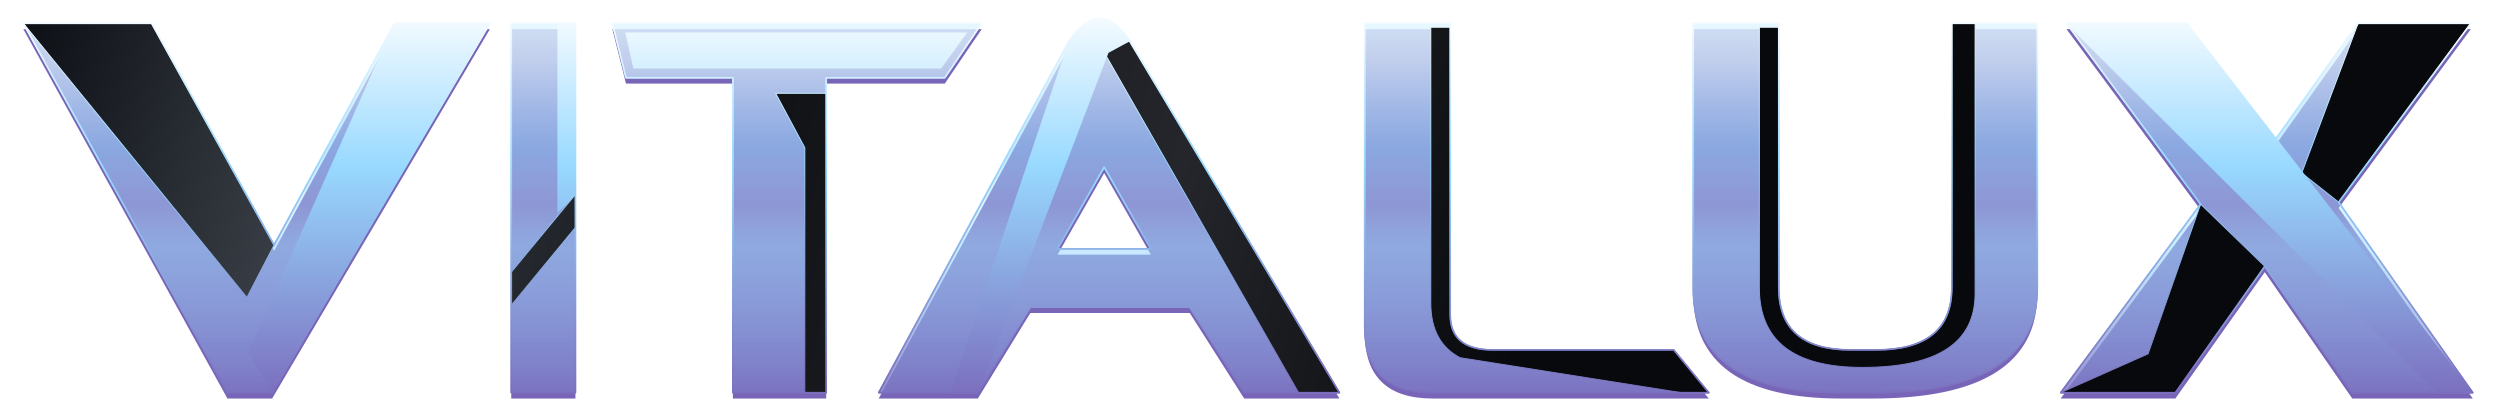
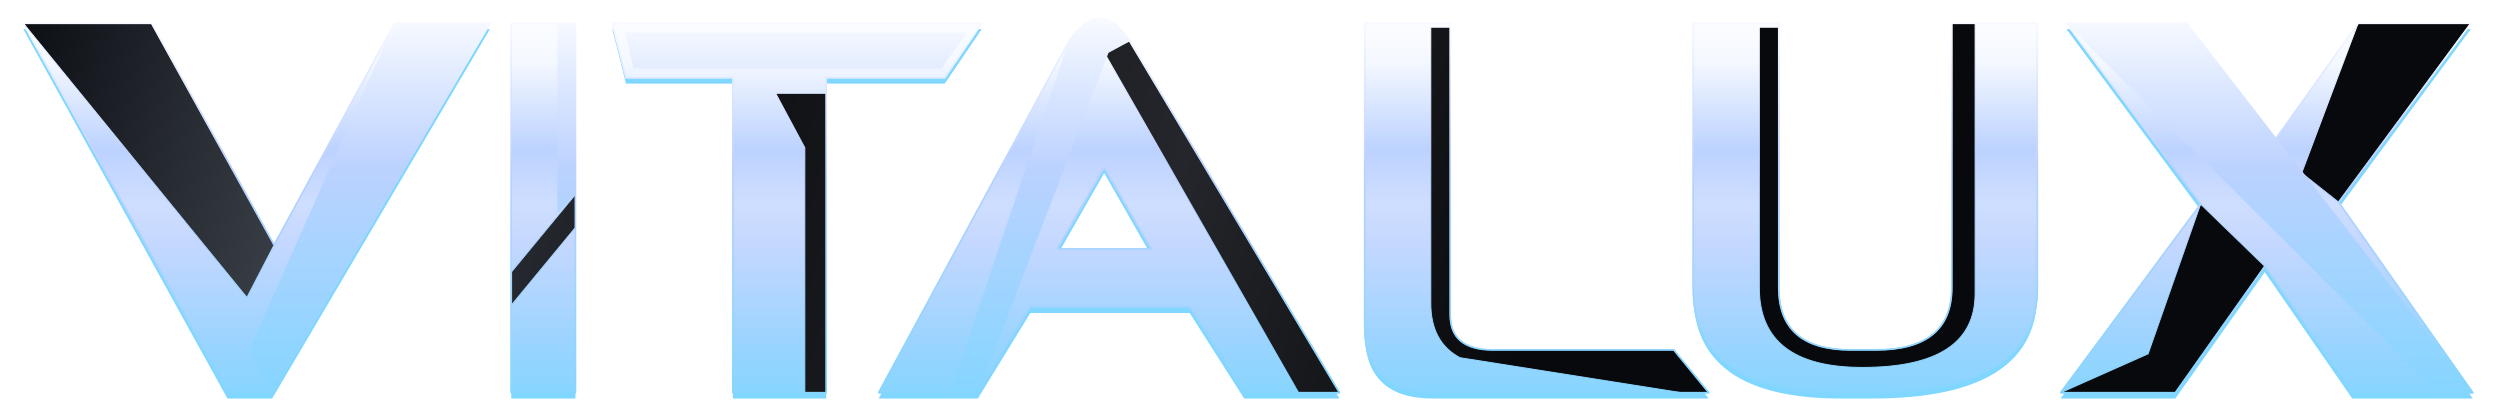
- <svg xmlns="http://www.w3.org/2000/svg" width="560" height="93.19" viewBox="0 0 1286 214" role="img" aria-labelledby="brand-title brand-description" data-vitalux-brand-version="v0.9.5.9" data-motion="static" data-material="glass">
+ <svg xmlns="http://www.w3.org/2000/svg" width="560" height="93.19" viewBox="0 0 1286 214" role="img" aria-labelledby="brand-title brand-description" data-vitalux-brand-version="v0.9.5.9" data-motion="static">
  <defs>
    <linearGradient id="letter-metal" gradientUnits="userSpaceOnUse" x1="0" y1="0" x2="0" y2="214">
-       <stop offset="0" stop-color="#e6f8ff" stop-opacity="0.9" />
-       <stop offset="0.15" stop-color="#daf3ff" stop-opacity="0.733" />
-       <stop offset="0.36" stop-color="#98d9ff" stop-opacity="0.567" />
-       <stop offset="0.49" stop-color="#ade1ff" stop-opacity="0.4" />
-       <stop offset="0.59" stop-color="#a1ddff" stop-opacity="0.567" />
-       <stop offset="0.83" stop-color="#8697d7" stop-opacity="0.733" />
-       <stop offset="1" stop-color="#7865b8" stop-opacity="0.9" />
+       <stop offset="0" stop-color="#ffffff" />
+       <stop offset="0.15" stop-color="#f4f8ff" />
+       <stop offset="0.36" stop-color="#bcd2ff" />
+       <stop offset="0.49" stop-color="#cedeff" />
+       <stop offset="0.59" stop-color="#c4d7ff" />
+       <stop offset="0.83" stop-color="#99d4ff" />
+       <stop offset="1" stop-color="#7fd6ff" />
    </linearGradient>
    <linearGradient id="letter-edge" gradientUnits="userSpaceOnUse" x1="0" y1="0" x2="0" y2="214">
      <stop offset="0" stop-color="#ffffff" />
-       <stop offset="0.4" stop-color="#98d9ff" />
-       <stop offset="1" stop-color="#7865b8" />
+       <stop offset="0.4" stop-color="#bcd2ff" />
+       <stop offset="1" stop-color="#7fd6ff" />
    </linearGradient>
    <linearGradient id="letter-glass" gradientUnits="userSpaceOnUse" x1="0" y1="0" x2="771.6" y2="214">
      <stop offset="0" stop-color="#080b10" />
      <stop offset="0.23" stop-color="#3c4149" />
      <stop offset="0.49" stop-color="#101216" />
      <stop offset="0.76" stop-color="#24262b" />
      <stop offset="1" stop-color="#08090c" />
    </linearGradient>
    <linearGradient id="wordmark-sweep" gradientUnits="userSpaceOnUse" x1="-280" y1="0" x2="280" y2="128.4">
      <stop offset="0" stop-color="#ffffff" stop-opacity="0" />
      <stop offset="0.2" stop-color="#ffffff" stop-opacity="0.025" />
      <stop offset="0.42" stop-color="#ffffff" stop-opacity="0.16" />
      <stop offset="0.51" stop-color="#ffffff" stop-opacity="0.4" />
      <stop offset="0.62" stop-color="#ffffff" stop-opacity="0.18" />
      <stop offset="0.85" stop-color="#ffffff" stop-opacity="0.025" />
      <stop offset="1" stop-color="#ffffff" stop-opacity="0" />
    </linearGradient>
  </defs>
-   <path d="M12 12H78L141 126L203 12H252L140 202H117Z M263 12H296V202H263Z M315 12H505L486 40H425V202H377V40H322Z M452 202L550 21Q566 -2 581 21L689 202H640L612 158H530L503 202Z M544 128H592L568 86Z M702 12H746V162Q746 180 768 180H861L879 202H737Q702 202 702 168Z M871 12H915V148Q915 180 952 180H965Q1004 180 1004 148V12H1048V148Q1048 202 963 202H947Q871 202 871 148Z M1063 12H1125L1166 78L1213 12H1271L1203 104L1272 202H1210L1165 137L1119 202H1060L1132 105Z" fill="#7865b8" fill-rule="evenodd" transform="translate(0 3)" />
+   <path d="M12 12H78L141 126L203 12H252L140 202H117Z M263 12H296V202H263Z M315 12H505L486 40H425V202H377V40H322Z M452 202L550 21Q566 -2 581 21L689 202H640L612 158H530L503 202Z M544 128H592L568 86Z M702 12H746V162Q746 180 768 180H861L879 202H737Q702 202 702 168Z M871 12H915V148Q915 180 952 180H965Q1004 180 1004 148V12H1048V148Q1048 202 963 202H947Q871 202 871 148Z M1063 12H1125L1166 78L1213 12H1271L1203 104L1272 202H1210L1165 137L1119 202H1060L1132 105Z" fill="#7fd6ff" fill-rule="evenodd" transform="translate(0 3)" />
  <path id="wordmark-outline" d="M12 12H78L141 126L203 12H252L140 202H117Z M263 12H296V202H263Z M315 12H505L486 40H425V202H377V40H322Z M452 202L550 21Q566 -2 581 21L689 202H640L612 158H530L503 202Z M544 128H592L568 86Z M702 12H746V162Q746 180 768 180H861L879 202H737Q702 202 702 168Z M871 12H915V148Q915 180 952 180H965Q1004 180 1004 148V12H1048V148Q1048 202 963 202H947Q871 202 871 148Z M1063 12H1125L1166 78L1213 12H1271L1203 104L1272 202H1210L1165 137L1119 202H1060L1132 105Z" fill="url(#letter-metal)" stroke="url(#letter-edge)" stroke-width="0.65" stroke-linejoin="round" fill-rule="evenodd" />
  <g id="wordmark-material">
    <path d="M12 12H78L141 126L127 153Z" fill="url(#letter-glass)" stroke="url(#letter-edge)" stroke-width="0.5" fill-rule="evenodd" />
    <path d="M203 12H252L140 202L128 181Z" fill="url(#letter-edge)" stroke="url(#letter-edge)" stroke-width="0.5" fill-rule="evenodd" />
    <path d="M263 140L296 100V117L263 157Z" fill="url(#letter-glass)" stroke="url(#letter-edge)" stroke-width="0.5" fill-rule="evenodd" />
    <path d="M287 12H296V100L287 109Z" fill="url(#letter-edge)" stroke="url(#letter-edge)" stroke-width="0.5" fill-rule="evenodd" />
    <path d="M399 48H425V202H414V76Z" fill="url(#letter-glass)" stroke="url(#letter-edge)" stroke-width="0.5" fill-rule="evenodd" />
    <path d="M322 17H497L484 35H326Z" fill="url(#letter-edge)" stroke="url(#letter-edge)" stroke-width="0.5" fill-rule="evenodd" />
    <path d="M581 21L689 202H668L568 27Z" fill="url(#letter-glass)" stroke="url(#letter-edge)" stroke-width="0.5" fill-rule="evenodd" />
    <path d="M550 21Q566 -2 581 21L570 27L503 202H489Z" fill="url(#letter-edge)" stroke="url(#letter-edge)" stroke-width="0.5" fill-rule="evenodd" />
    <path d="M736 14H746V162Q746 180 768 180H861L879 202H865L751 184Q736 176 736 156Z" fill="url(#letter-glass)" stroke="url(#letter-edge)" stroke-width="0.5" fill-rule="evenodd" />
    <path d="M905 14H915V148Q915 180 952 180H965Q1004 180 1004 148V12H1016V151Q1016 189 958 189Q905 189 905 148Z" fill="url(#letter-glass)" stroke="url(#letter-edge)" stroke-width="0.5" fill-rule="evenodd" />
    <path d="M1213 12H1271L1203 104L1184 89Z" fill="url(#letter-glass)" stroke="url(#letter-edge)" stroke-width="0.5" fill-rule="evenodd" />
    <path d="M1132 105L1165 137L1119 202H1060L1105 182Z" fill="url(#letter-glass)" stroke="url(#letter-edge)" stroke-width="0.5" fill-rule="evenodd" />
    <path d="M1063 12H1125L1272 202H1254Z" fill="url(#letter-edge)" stroke="url(#letter-edge)" stroke-width="0.5" fill-rule="evenodd" />
  </g>
  <path d="M12 12H78L141 126L203 12H252L140 202H117Z M263 12H296V202H263Z M315 12H505L486 40H425V202H377V40H322Z M452 202L550 21Q566 -2 581 21L689 202H640L612 158H530L503 202Z M544 128H592L568 86Z M702 12H746V162Q746 180 768 180H861L879 202H737Q702 202 702 168Z M871 12H915V148Q915 180 952 180H965Q1004 180 1004 148V12H1048V148Q1048 202 963 202H947Q871 202 871 148Z M1063 12H1125L1166 78L1213 12H1271L1203 104L1272 202H1210L1165 137L1119 202H1060L1132 105Z" fill="none" stroke="url(#letter-edge)" stroke-width="0.85" stroke-linejoin="bevel" fill-rule="evenodd" />
  <path id="wordmark-glint" d="M12 12H78L141 126L203 12H252L140 202H117Z M263 12H296V202H263Z M315 12H505L486 40H425V202H377V40H322Z M452 202L550 21Q566 -2 581 21L689 202H640L612 158H530L503 202Z M544 128H592L568 86Z M702 12H746V162Q746 180 768 180H861L879 202H737Q702 202 702 168Z M871 12H915V148Q915 180 952 180H965Q1004 180 1004 148V12H1048V148Q1048 202 963 202H947Q871 202 871 148Z M1063 12H1125L1166 78L1213 12H1271L1203 104L1272 202H1210L1165 137L1119 202H1060L1132 105Z" fill="url(#wordmark-sweep)" fill-rule="evenodd" opacity="0" data-period-seconds="8" />
</svg>
